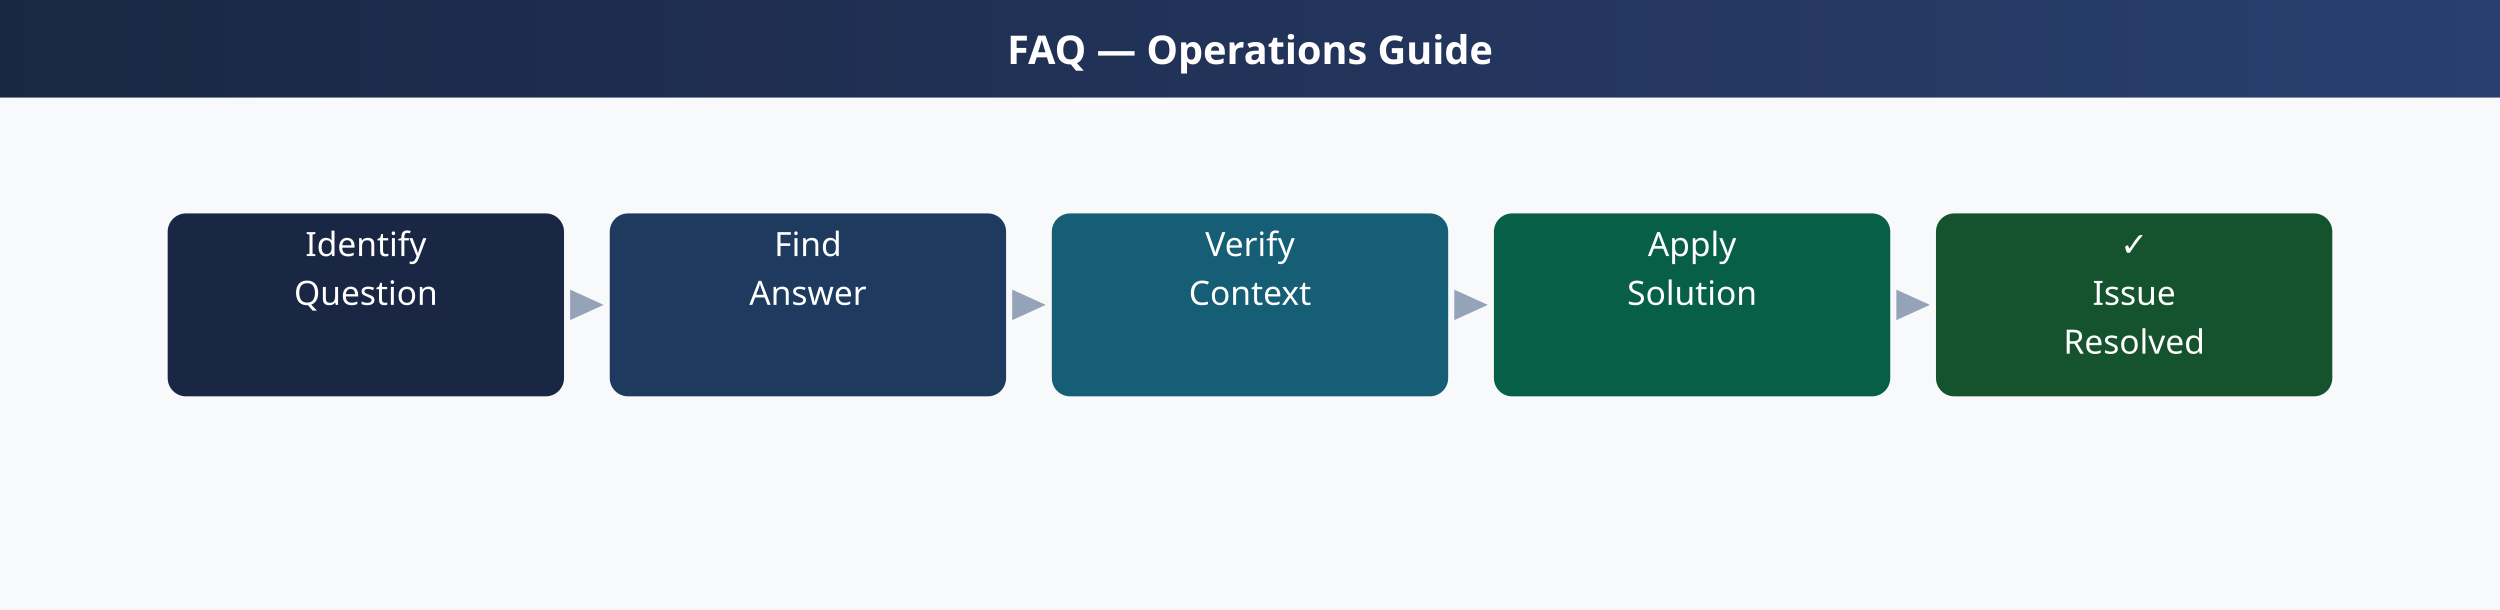
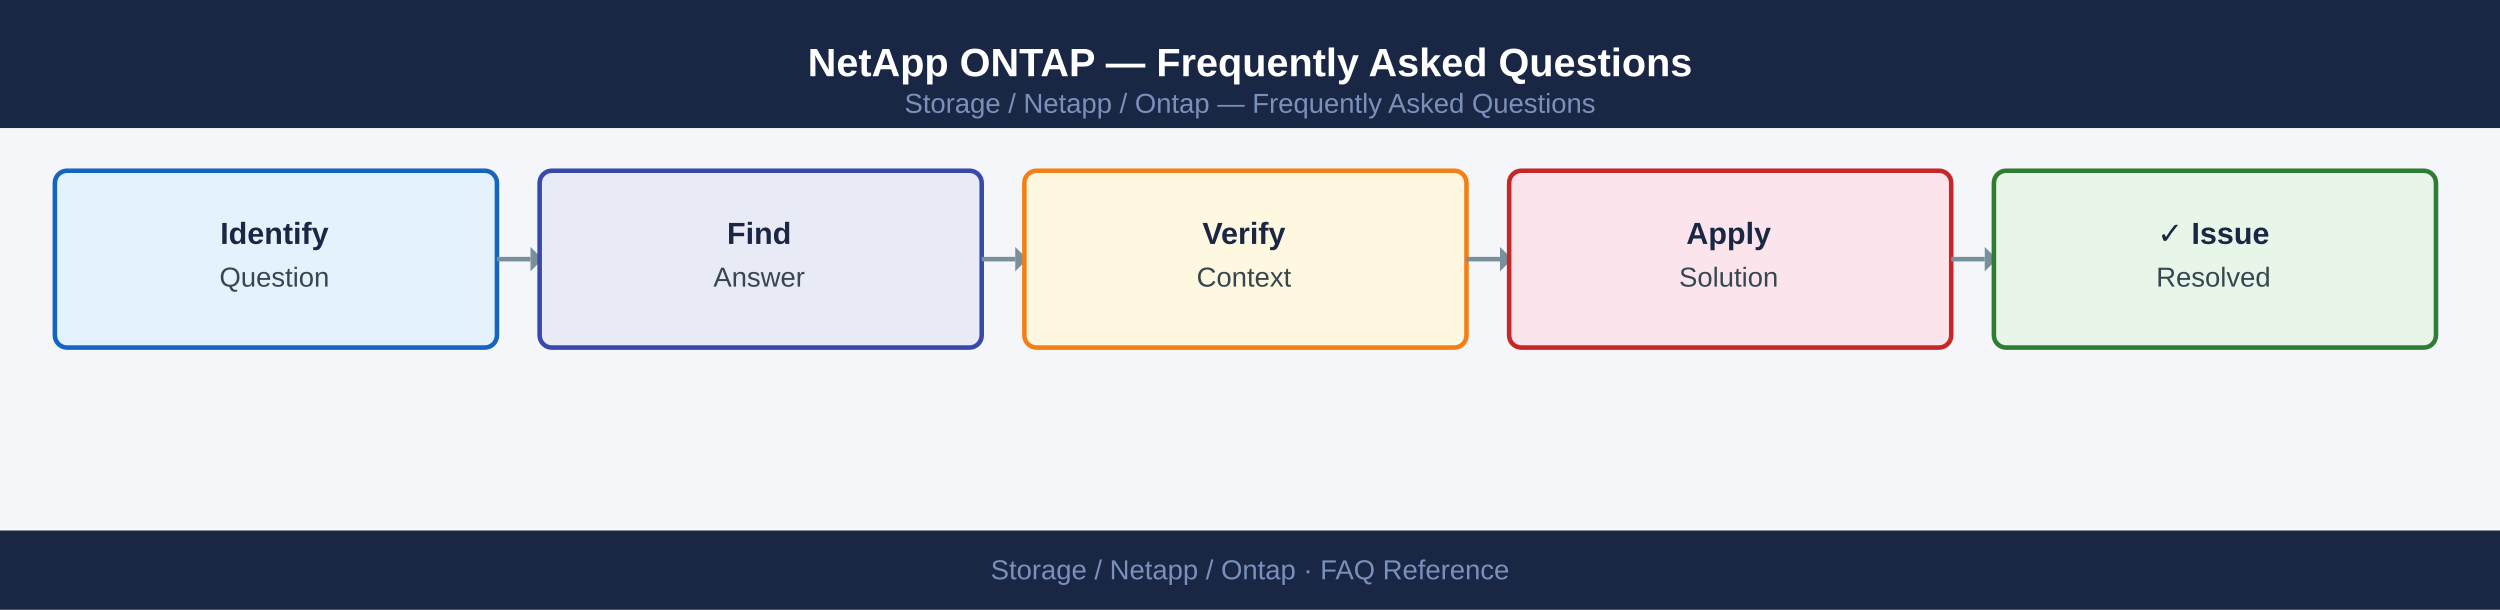
- <svg xmlns="http://www.w3.org/2000/svg" width="820" height="200">
-   <defs>
-     <linearGradient id="hdr" x1="0" y1="0" x2="1" y2="0">
-       <stop offset="0%" style="stop-color:#1a2744" />
-       <stop offset="100%" style="stop-color:#2a3f6f" />
-     </linearGradient>
-   </defs>
-   <rect width="820" height="200" fill="#f8f9fa" />
-   <rect width="820" height="32" fill="url(#hdr)" />
-   <text x="410" y="21" fill="white" font-family="sans-serif" font-size="13" font-weight="bold" text-anchor="middle">FAQ — Operations Guide</text>
-   <rect x="55" y="70" width="130" height="60" rx="6" fill="#1a2744" />
-   <text x="120" y="84" fill="white" font-family="sans-serif" font-size="11" text-anchor="middle">Identify</text>
-   <text x="120" y="100" fill="white" font-family="sans-serif" font-size="11" text-anchor="middle">Question</text>
-   <polygon points="187,95 198,100 187,105" fill="#94a3b8" />
-   <rect x="200" y="70" width="130" height="60" rx="6" fill="#1e3a5f" />
-   <text x="265" y="84" fill="white" font-family="sans-serif" font-size="11" text-anchor="middle">Find</text>
-   <text x="265" y="100" fill="white" font-family="sans-serif" font-size="11" text-anchor="middle">Answer</text>
-   <polygon points="332,95 343,100 332,105" fill="#94a3b8" />
-   <rect x="345" y="70" width="130" height="60" rx="6" fill="#155e75" />
-   <text x="410" y="84" fill="white" font-family="sans-serif" font-size="11" text-anchor="middle">Verify</text>
-   <text x="410" y="100" fill="white" font-family="sans-serif" font-size="11" text-anchor="middle">Context</text>
-   <polygon points="477,95 488,100 477,105" fill="#94a3b8" />
-   <rect x="490" y="70" width="130" height="60" rx="6" fill="#065f46" />
-   <text x="555" y="84" fill="white" font-family="sans-serif" font-size="11" text-anchor="middle">Apply</text>
-   <text x="555" y="100" fill="white" font-family="sans-serif" font-size="11" text-anchor="middle">Solution</text>
-   <polygon points="622,95 633,100 622,105" fill="#94a3b8" />
-   <rect x="635" y="70" width="130" height="60" rx="6" fill="#14532d" />
-   <text x="700" y="84" fill="white" font-family="sans-serif" font-size="11" text-anchor="middle">✓</text>
-   <text x="700" y="100" fill="white" font-family="sans-serif" font-size="11" text-anchor="middle">Issue</text>
-   <text x="700" y="116" fill="white" font-family="sans-serif" font-size="11" text-anchor="middle">Resolved</text>
+ <svg xmlns="http://www.w3.org/2000/svg" width="820" height="200" font-family="'Segoe UI',Arial,sans-serif">
+   <rect width="820" height="200" fill="#f4f6f9" />
+   <rect x="0" y="0" width="820" height="42" fill="#1a2744" />
+   <text x="410" y="25" text-anchor="middle" fill="white" font-size="13" font-weight="700">NetApp ONTAP — Frequently Asked Questions</text>
+   <text x="410" y="37" text-anchor="middle" fill="#7a8fbb" font-size="9">Storage / Netapp / Ontap — Frequently Asked Questions</text>
+   <rect x="18" y="56" width="145" height="58" fill="#e3f2fd" rx="4" stroke="#1565c0" stroke-width="1.5" />
+   <text x="90" y="80" text-anchor="middle" fill="#1a2744" font-size="10" font-weight="700">Identify</text>
+   <text x="90" y="94" text-anchor="middle" fill="#37474f" font-size="9">Question</text>
+   <line x1="163" y1="85" x2="174" y2="85" stroke="#78909c" stroke-width="1.5" />
+   <polygon points="174,81 178,85 174,89" fill="#78909c" />
+   <rect x="177" y="56" width="145" height="58" fill="#e8eaf6" rx="4" stroke="#3949ab" stroke-width="1.5" />
+   <text x="249" y="80" text-anchor="middle" fill="#1a2744" font-size="10" font-weight="700">Find</text>
+   <text x="249" y="94" text-anchor="middle" fill="#37474f" font-size="9">Answer</text>
+   <line x1="322" y1="85" x2="333" y2="85" stroke="#78909c" stroke-width="1.5" />
+   <polygon points="333,81 337,85 333,89" fill="#78909c" />
+   <rect x="336" y="56" width="145" height="58" fill="#fff8e1" rx="4" stroke="#f57f17" stroke-width="1.5" />
+   <text x="408" y="80" text-anchor="middle" fill="#1a2744" font-size="10" font-weight="700">Verify</text>
+   <text x="408" y="94" text-anchor="middle" fill="#37474f" font-size="9">Context</text>
+   <line x1="481" y1="85" x2="492" y2="85" stroke="#78909c" stroke-width="1.5" />
+   <polygon points="492,81 496,85 492,89" fill="#78909c" />
+   <rect x="495" y="56" width="145" height="58" fill="#fce4ec" rx="4" stroke="#c62828" stroke-width="1.5" />
+   <text x="567" y="80" text-anchor="middle" fill="#1a2744" font-size="10" font-weight="700">Apply</text>
+   <text x="567" y="94" text-anchor="middle" fill="#37474f" font-size="9">Solution</text>
+   <line x1="640" y1="85" x2="651" y2="85" stroke="#78909c" stroke-width="1.5" />
+   <polygon points="651,81 655,85 651,89" fill="#78909c" />
+   <rect x="654" y="56" width="145" height="58" fill="#e8f5e9" rx="4" stroke="#2e7d32" stroke-width="1.5" />
+   <text x="726" y="80" text-anchor="middle" fill="#1a2744" font-size="10" font-weight="700">✓ Issue</text>
+   <text x="726" y="94" text-anchor="middle" fill="#37474f" font-size="9">Resolved</text>
+   <rect x="0" y="174" width="820" height="26" fill="#1a2744" />
+   <text x="410" y="190" text-anchor="middle" fill="#7a8fbb" font-size="9">Storage / Netapp / Ontap · FAQ Reference</text>
</svg>
